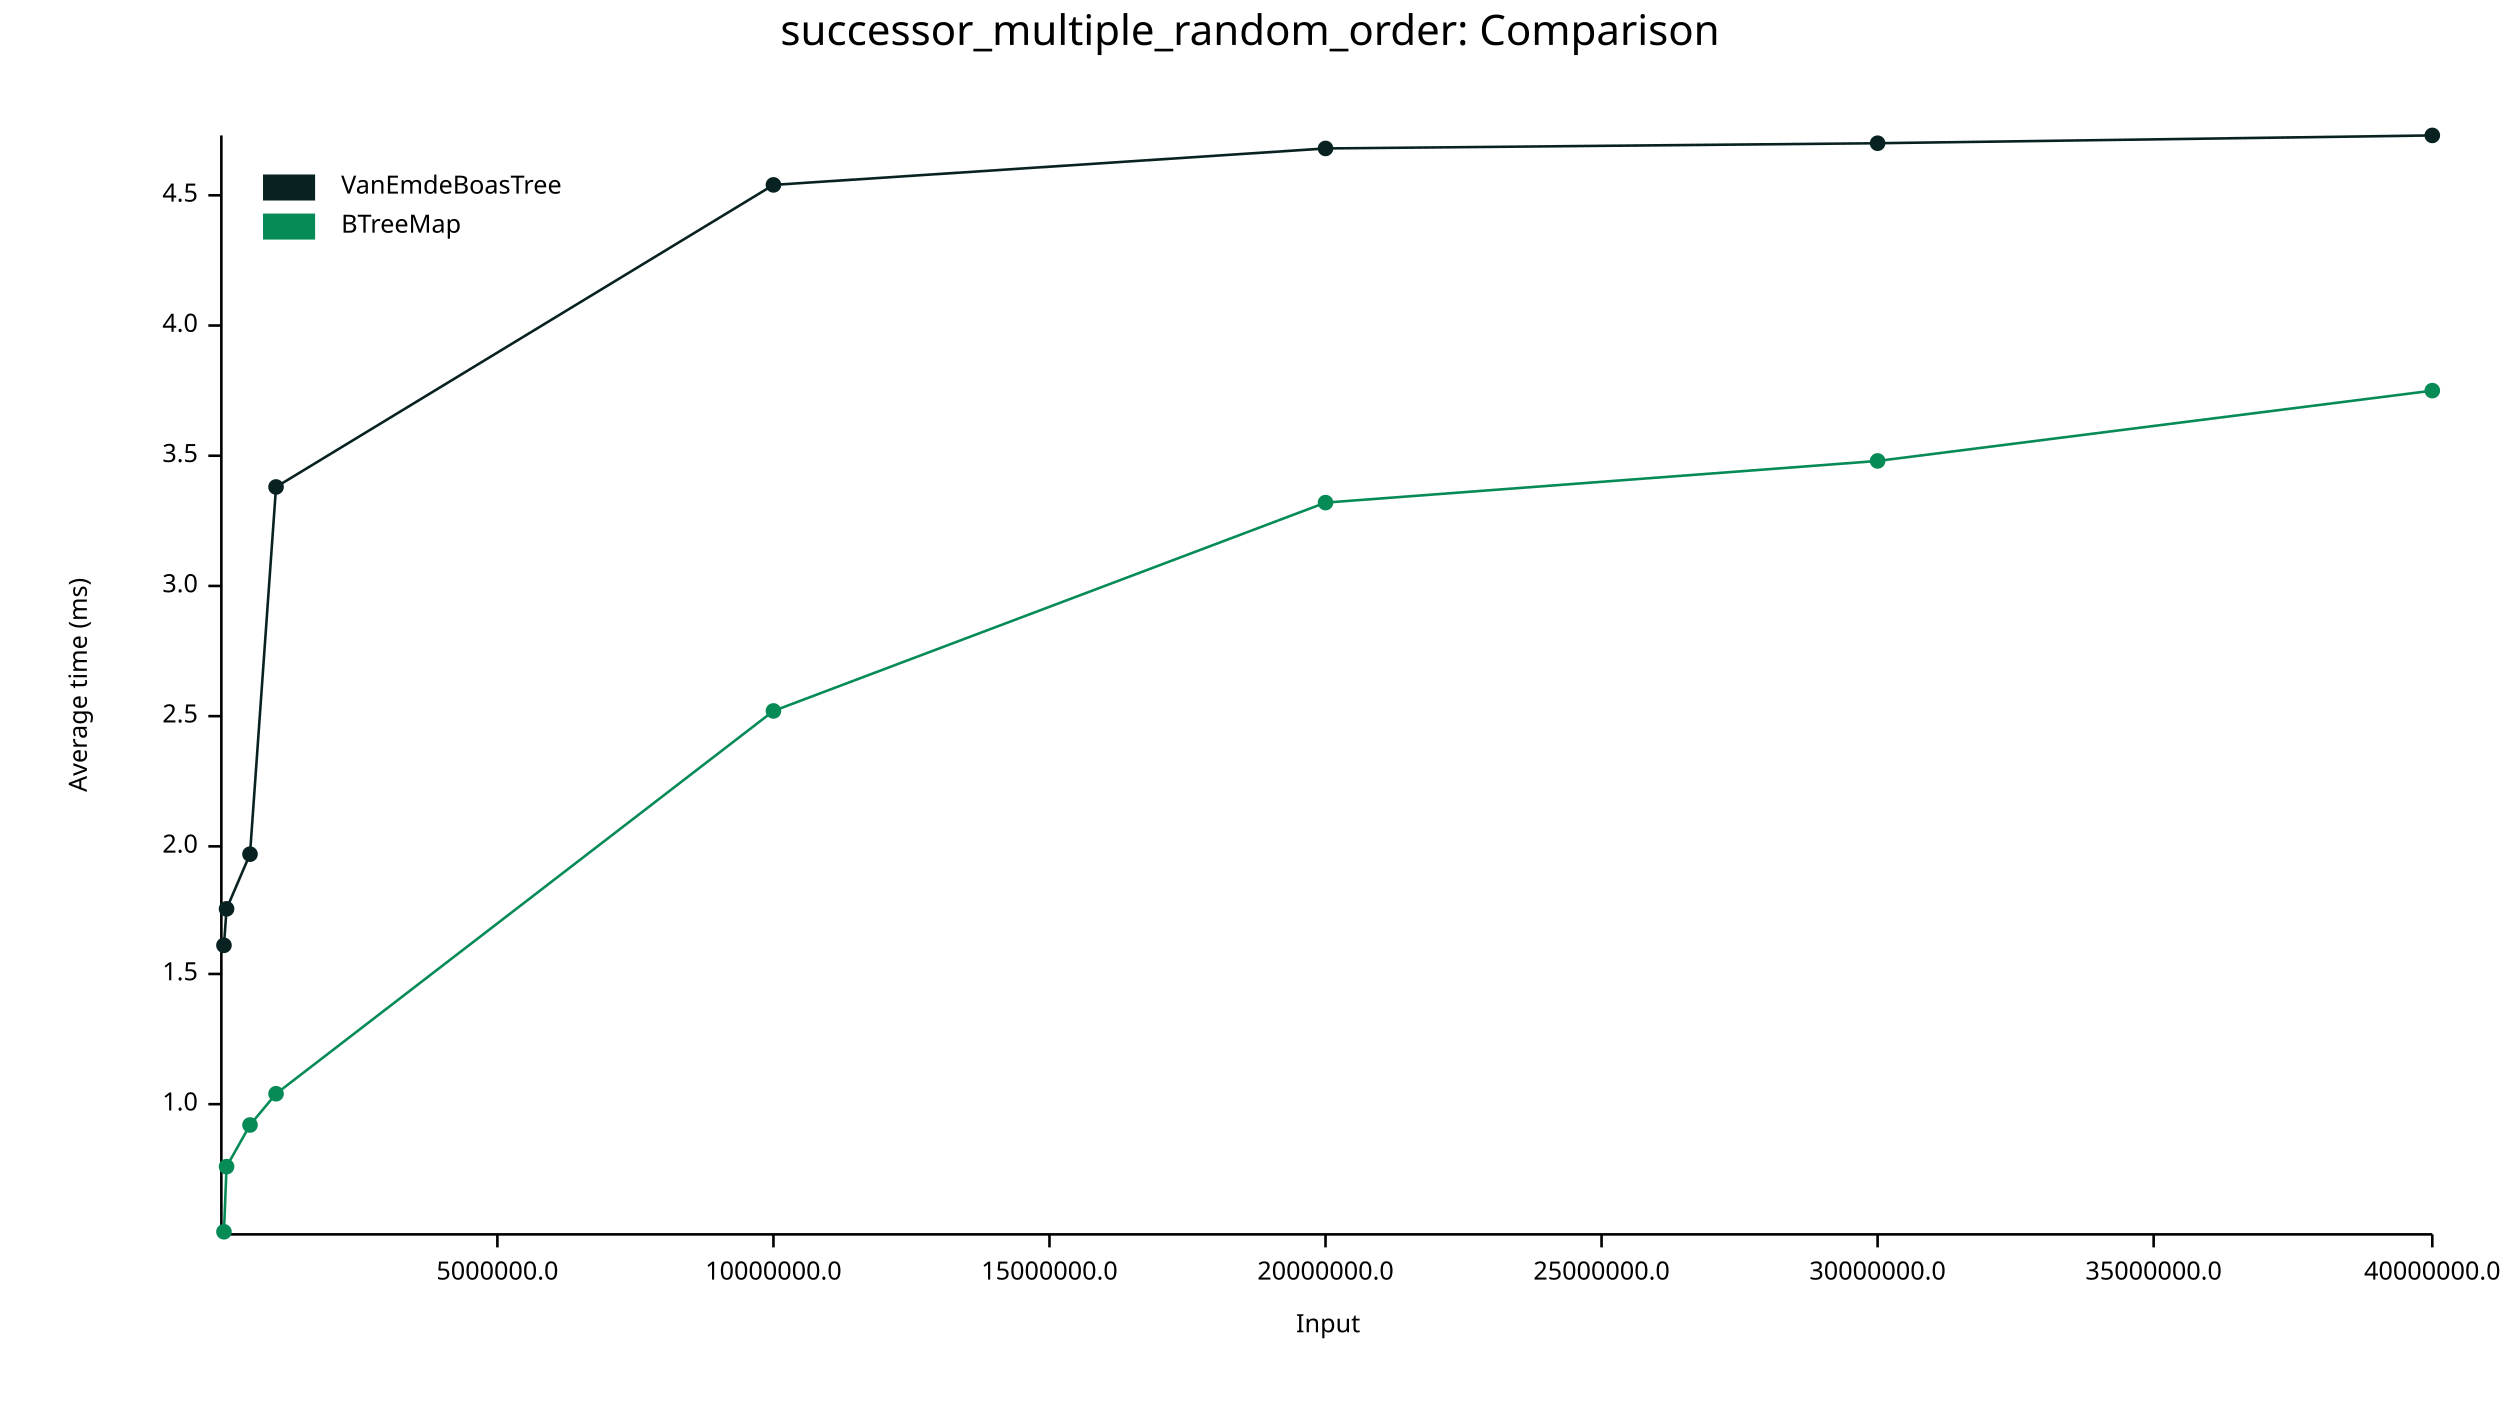
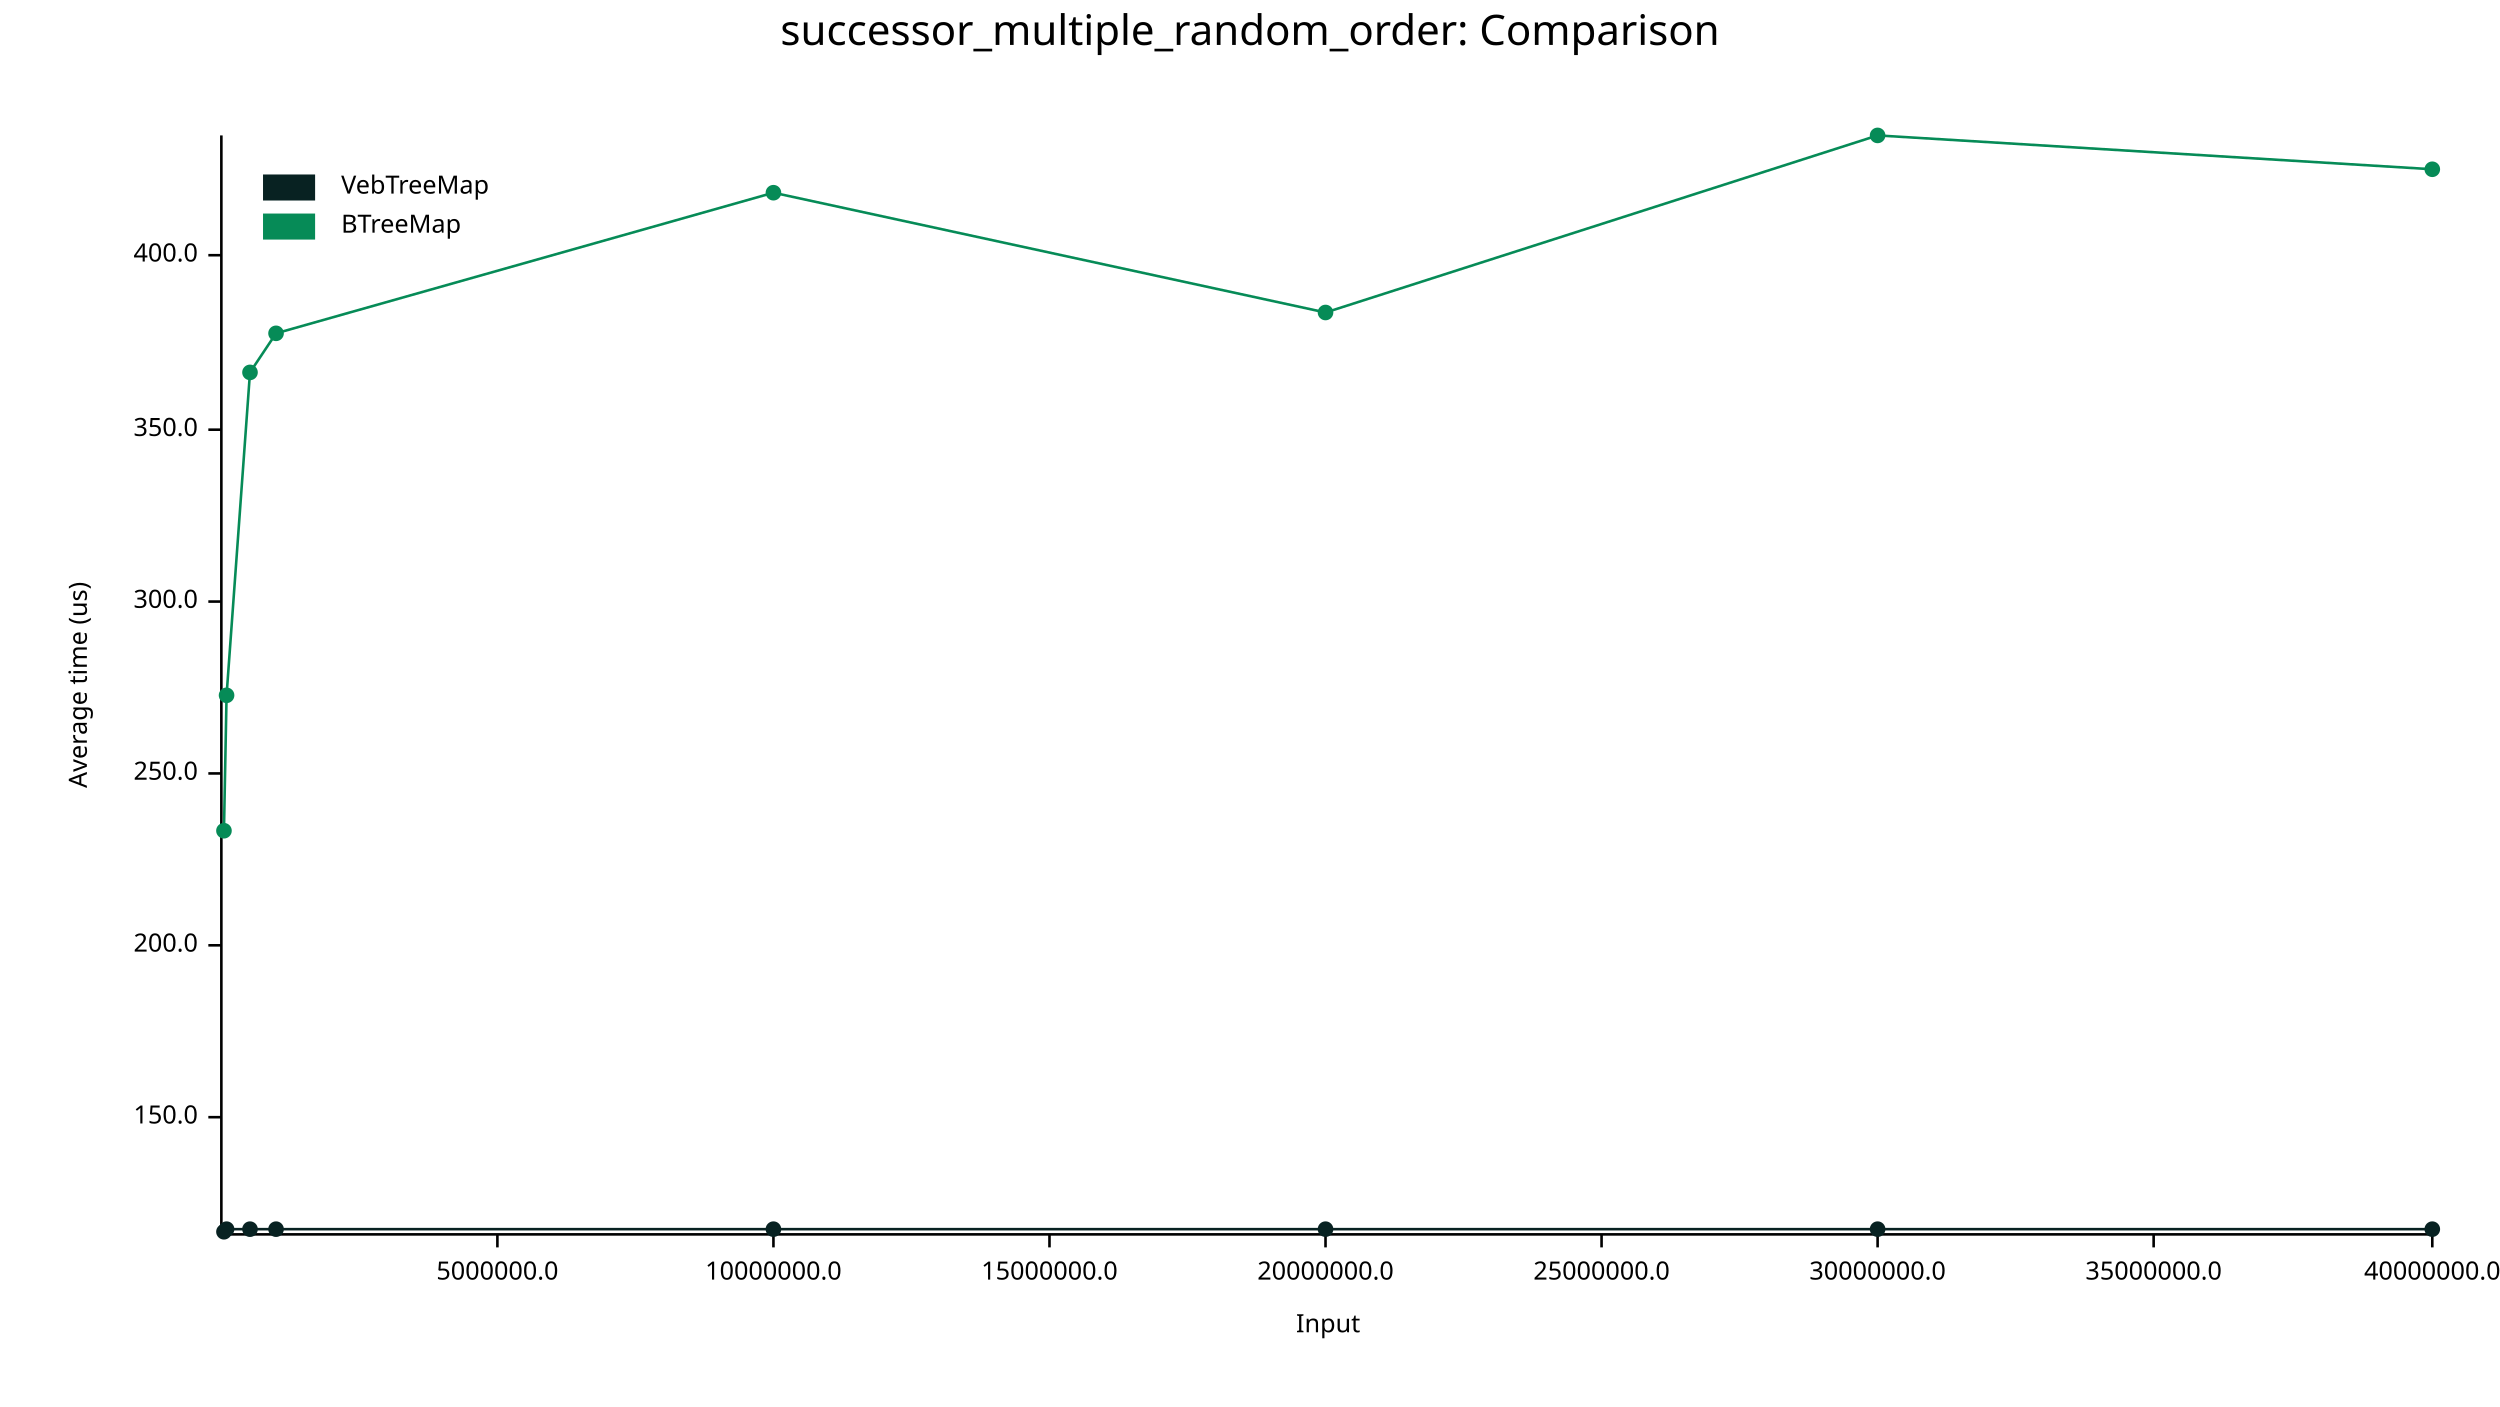
<svg xmlns="http://www.w3.org/2000/svg" width="960" height="540" viewBox="0 0 960 540">
  <text x="480" y="5" dy="0.76em" text-anchor="middle" font-family="sans-serif" font-size="16.129" opacity="1" fill="#000000">
successor_multiple_random_order: Comparison
</text>
  <text x="26" y="263" dy="0.76em" text-anchor="middle" font-family="sans-serif" font-size="9.677" opacity="1" fill="#000000" transform="rotate(270, 26, 263)">
- Average time (ms)
+ Average time (us)
</text>
  <text x="510" y="514" dy="-0.5ex" text-anchor="middle" font-family="sans-serif" font-size="9.677" opacity="1" fill="#000000">
Input
</text>
  <polyline fill="none" opacity="1" stroke="#000000" stroke-width="1" points="85,52 85,474 " />
-   <text x="76" y="424" dy="0.5ex" text-anchor="end" font-family="sans-serif" font-size="9.677" opacity="1" fill="#000000">
- 1.0
+   <text x="76" y="429" dy="0.5ex" text-anchor="end" font-family="sans-serif" font-size="9.677" opacity="1" fill="#000000">
+ 150.0
</text>
-   <polyline fill="none" opacity="1" stroke="#000000" stroke-width="1" points="80,424 85,424 " />
-   <text x="76" y="374" dy="0.5ex" text-anchor="end" font-family="sans-serif" font-size="9.677" opacity="1" fill="#000000">
- 1.5
+   <polyline fill="none" opacity="1" stroke="#000000" stroke-width="1" points="80,429 85,429 " />
+   <text x="76" y="363" dy="0.5ex" text-anchor="end" font-family="sans-serif" font-size="9.677" opacity="1" fill="#000000">
+ 200.0
</text>
-   <polyline fill="none" opacity="1" stroke="#000000" stroke-width="1" points="80,374 85,374 " />
-   <text x="76" y="325" dy="0.5ex" text-anchor="end" font-family="sans-serif" font-size="9.677" opacity="1" fill="#000000">
- 2.0
+   <polyline fill="none" opacity="1" stroke="#000000" stroke-width="1" points="80,363 85,363 " />
+   <text x="76" y="297" dy="0.5ex" text-anchor="end" font-family="sans-serif" font-size="9.677" opacity="1" fill="#000000">
+ 250.0
</text>
-   <polyline fill="none" opacity="1" stroke="#000000" stroke-width="1" points="80,325 85,325 " />
-   <text x="76" y="275" dy="0.5ex" text-anchor="end" font-family="sans-serif" font-size="9.677" opacity="1" fill="#000000">
- 2.5
+   <polyline fill="none" opacity="1" stroke="#000000" stroke-width="1" points="80,297 85,297 " />
+   <text x="76" y="231" dy="0.5ex" text-anchor="end" font-family="sans-serif" font-size="9.677" opacity="1" fill="#000000">
+ 300.0
</text>
-   <polyline fill="none" opacity="1" stroke="#000000" stroke-width="1" points="80,275 85,275 " />
-   <text x="76" y="225" dy="0.5ex" text-anchor="end" font-family="sans-serif" font-size="9.677" opacity="1" fill="#000000">
- 3.0
+   <polyline fill="none" opacity="1" stroke="#000000" stroke-width="1" points="80,231 85,231 " />
+   <text x="76" y="165" dy="0.5ex" text-anchor="end" font-family="sans-serif" font-size="9.677" opacity="1" fill="#000000">
+ 350.0
</text>
-   <polyline fill="none" opacity="1" stroke="#000000" stroke-width="1" points="80,225 85,225 " />
-   <text x="76" y="175" dy="0.5ex" text-anchor="end" font-family="sans-serif" font-size="9.677" opacity="1" fill="#000000">
- 3.5
+   <polyline fill="none" opacity="1" stroke="#000000" stroke-width="1" points="80,165 85,165 " />
+   <text x="76" y="98" dy="0.5ex" text-anchor="end" font-family="sans-serif" font-size="9.677" opacity="1" fill="#000000">
+ 400.0
</text>
-   <polyline fill="none" opacity="1" stroke="#000000" stroke-width="1" points="80,175 85,175 " />
-   <text x="76" y="125" dy="0.5ex" text-anchor="end" font-family="sans-serif" font-size="9.677" opacity="1" fill="#000000">
- 4.0
- </text>
-   <polyline fill="none" opacity="1" stroke="#000000" stroke-width="1" points="80,125 85,125 " />
-   <text x="76" y="75" dy="0.5ex" text-anchor="end" font-family="sans-serif" font-size="9.677" opacity="1" fill="#000000">
- 4.5
- </text>
-   <polyline fill="none" opacity="1" stroke="#000000" stroke-width="1" points="80,75 85,75 " />
+   <polyline fill="none" opacity="1" stroke="#000000" stroke-width="1" points="80,98 85,98 " />
  <polyline fill="none" opacity="1" stroke="#000000" stroke-width="1" points="86,474 934,474 " />
  <text x="191" y="484" dy="0.76em" text-anchor="middle" font-family="sans-serif" font-size="9.677" opacity="1" fill="#000000">
5000000.0
</text>
  <polyline fill="none" opacity="1" stroke="#000000" stroke-width="1" points="191,474 191,479 " />
  <text x="297" y="484" dy="0.76em" text-anchor="middle" font-family="sans-serif" font-size="9.677" opacity="1" fill="#000000">
10000000.0
</text>
  <polyline fill="none" opacity="1" stroke="#000000" stroke-width="1" points="297,474 297,479 " />
  <text x="403" y="484" dy="0.76em" text-anchor="middle" font-family="sans-serif" font-size="9.677" opacity="1" fill="#000000">
15000000.0
</text>
  <polyline fill="none" opacity="1" stroke="#000000" stroke-width="1" points="403,474 403,479 " />
  <text x="509" y="484" dy="0.76em" text-anchor="middle" font-family="sans-serif" font-size="9.677" opacity="1" fill="#000000">
20000000.0
</text>
  <polyline fill="none" opacity="1" stroke="#000000" stroke-width="1" points="509,474 509,479 " />
  <text x="615" y="484" dy="0.76em" text-anchor="middle" font-family="sans-serif" font-size="9.677" opacity="1" fill="#000000">
25000000.0
</text>
  <polyline fill="none" opacity="1" stroke="#000000" stroke-width="1" points="615,474 615,479 " />
  <text x="721" y="484" dy="0.76em" text-anchor="middle" font-family="sans-serif" font-size="9.677" opacity="1" fill="#000000">
30000000.0
</text>
  <polyline fill="none" opacity="1" stroke="#000000" stroke-width="1" points="721,474 721,479 " />
  <text x="827" y="484" dy="0.76em" text-anchor="middle" font-family="sans-serif" font-size="9.677" opacity="1" fill="#000000">
35000000.0
</text>
  <polyline fill="none" opacity="1" stroke="#000000" stroke-width="1" points="827,474 827,479 " />
  <text x="934" y="484" dy="0.76em" text-anchor="middle" font-family="sans-serif" font-size="9.677" opacity="1" fill="#000000">
40000000.0
</text>
  <polyline fill="none" opacity="1" stroke="#000000" stroke-width="1" points="934,474 934,479 " />
-   <circle cx="86" cy="363" r="3" opacity="1" fill="#082222" stroke="none" stroke-width="1" />
-   <circle cx="87" cy="349" r="3" opacity="1" fill="#082222" stroke="none" stroke-width="1" />
-   <circle cx="96" cy="328" r="3" opacity="1" fill="#082222" stroke="none" stroke-width="1" />
-   <circle cx="106" cy="187" r="3" opacity="1" fill="#082222" stroke="none" stroke-width="1" />
-   <circle cx="297" cy="71" r="3" opacity="1" fill="#082222" stroke="none" stroke-width="1" />
-   <circle cx="509" cy="57" r="3" opacity="1" fill="#082222" stroke="none" stroke-width="1" />
-   <circle cx="721" cy="55" r="3" opacity="1" fill="#082222" stroke="none" stroke-width="1" />
-   <circle cx="934" cy="52" r="3" opacity="1" fill="#082222" stroke="none" stroke-width="1" />
-   <polyline fill="none" opacity="1" stroke="#082222" stroke-width="1" points="86,363 87,349 96,328 106,187 297,71 509,57 721,55 934,52 " />
-   <circle cx="86" cy="473" r="3" opacity="1" fill="#068B57" stroke="none" stroke-width="1" />
-   <circle cx="87" cy="448" r="3" opacity="1" fill="#068B57" stroke="none" stroke-width="1" />
-   <circle cx="96" cy="432" r="3" opacity="1" fill="#068B57" stroke="none" stroke-width="1" />
-   <circle cx="106" cy="420" r="3" opacity="1" fill="#068B57" stroke="none" stroke-width="1" />
-   <circle cx="297" cy="273" r="3" opacity="1" fill="#068B57" stroke="none" stroke-width="1" />
-   <circle cx="509" cy="193" r="3" opacity="1" fill="#068B57" stroke="none" stroke-width="1" />
-   <circle cx="721" cy="177" r="3" opacity="1" fill="#068B57" stroke="none" stroke-width="1" />
-   <circle cx="934" cy="150" r="3" opacity="1" fill="#068B57" stroke="none" stroke-width="1" />
-   <polyline fill="none" opacity="1" stroke="#068B57" stroke-width="1" points="86,473 87,448 96,432 106,420 297,273 509,193 721,177 934,150 " />
+   <circle cx="86" cy="473" r="3" opacity="1" fill="#082222" stroke="none" stroke-width="1" />
+   <circle cx="87" cy="472" r="3" opacity="1" fill="#082222" stroke="none" stroke-width="1" />
+   <circle cx="96" cy="472" r="3" opacity="1" fill="#082222" stroke="none" stroke-width="1" />
+   <circle cx="106" cy="472" r="3" opacity="1" fill="#082222" stroke="none" stroke-width="1" />
+   <circle cx="297" cy="472" r="3" opacity="1" fill="#082222" stroke="none" stroke-width="1" />
+   <circle cx="509" cy="472" r="3" opacity="1" fill="#082222" stroke="none" stroke-width="1" />
+   <circle cx="721" cy="472" r="3" opacity="1" fill="#082222" stroke="none" stroke-width="1" />
+   <circle cx="934" cy="472" r="3" opacity="1" fill="#082222" stroke="none" stroke-width="1" />
+   <polyline fill="none" opacity="1" stroke="#082222" stroke-width="1" points="86,473 87,472 96,472 106,472 297,472 509,472 721,472 934,472 " />
+   <circle cx="86" cy="319" r="3" opacity="1" fill="#068B57" stroke="none" stroke-width="1" />
+   <circle cx="87" cy="267" r="3" opacity="1" fill="#068B57" stroke="none" stroke-width="1" />
+   <circle cx="96" cy="143" r="3" opacity="1" fill="#068B57" stroke="none" stroke-width="1" />
+   <circle cx="106" cy="128" r="3" opacity="1" fill="#068B57" stroke="none" stroke-width="1" />
+   <circle cx="297" cy="74" r="3" opacity="1" fill="#068B57" stroke="none" stroke-width="1" />
+   <circle cx="509" cy="120" r="3" opacity="1" fill="#068B57" stroke="none" stroke-width="1" />
+   <circle cx="721" cy="52" r="3" opacity="1" fill="#068B57" stroke="none" stroke-width="1" />
+   <circle cx="934" cy="65" r="3" opacity="1" fill="#068B57" stroke="none" stroke-width="1" />
+   <polyline fill="none" opacity="1" stroke="#068B57" stroke-width="1" points="86,319 87,267 96,143 106,128 297,74 509,120 721,52 934,65 " />
  <text x="131" y="67" dy="0.76em" text-anchor="start" font-family="sans-serif" font-size="9.677" opacity="1" fill="#000000">
- VanEmdeBoasTree
+ VebTreeMap
</text>
  <text x="131" y="82" dy="0.76em" text-anchor="start" font-family="sans-serif" font-size="9.677" opacity="1" fill="#000000">
BTreeMap
</text>
  <rect x="101" y="67" width="20" height="10" opacity="1" fill="#082222" stroke="none" />
  <rect x="101" y="82" width="20" height="10" opacity="1" fill="#068B57" stroke="none" />
</svg>
